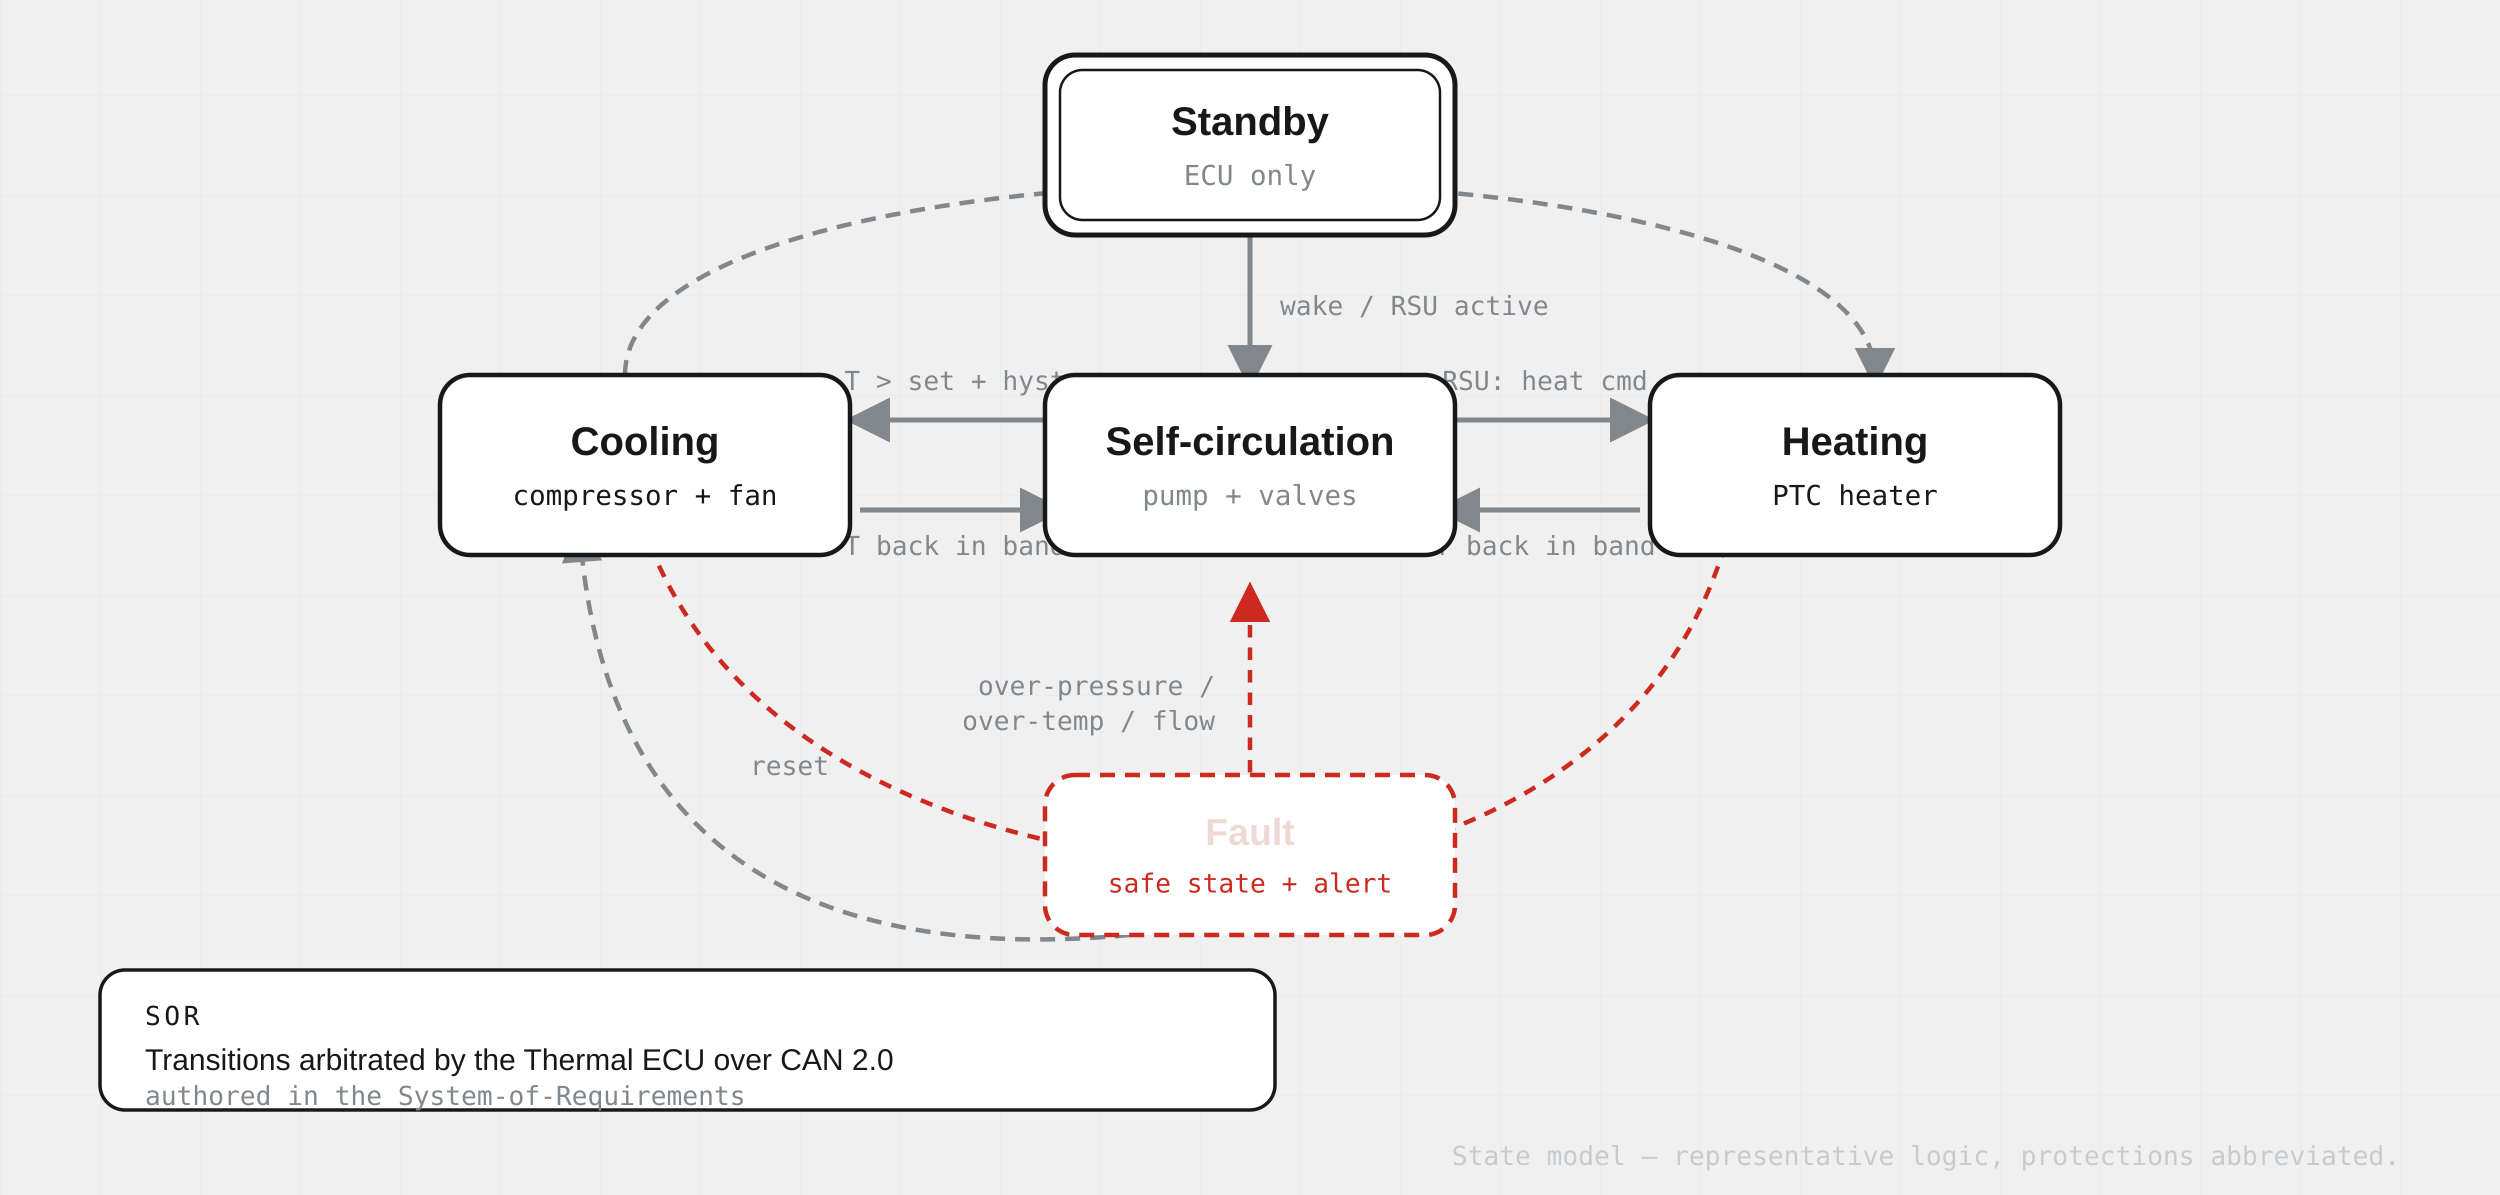
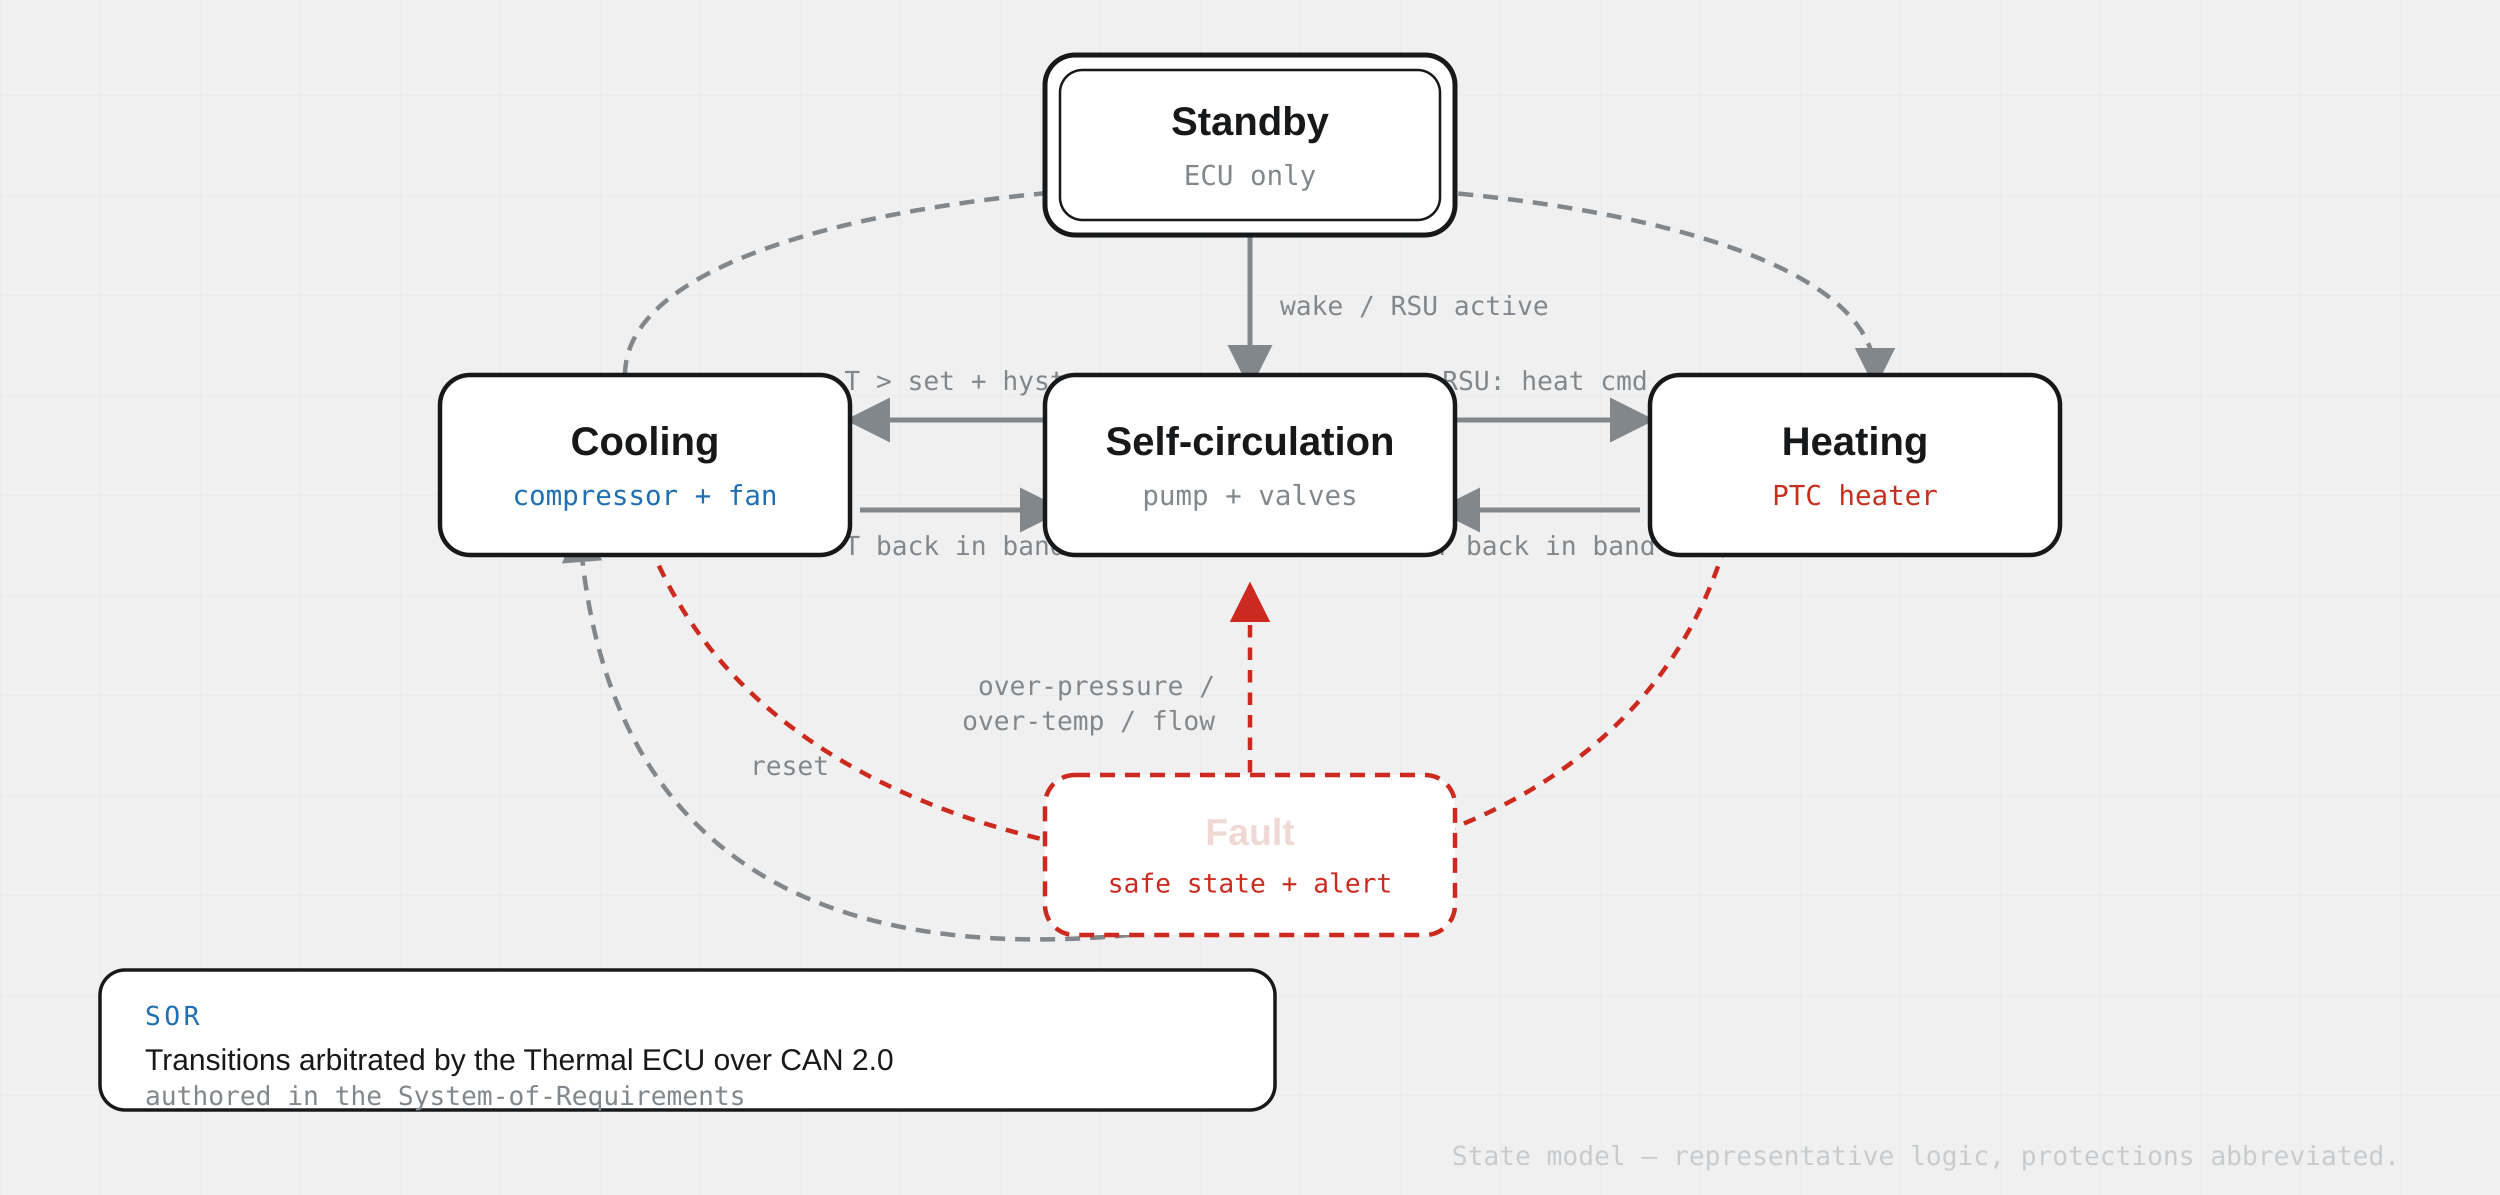
<svg xmlns="http://www.w3.org/2000/svg" width="1000" height="478" viewBox="0 82 1000 478" font-family="Archivo, 'Helvetica Neue', Arial, sans-serif">
  <defs>
-     <marker id="aC" markerWidth="9" markerHeight="9" refX="6" refY="4.5" orient="auto">
+     <marker id="aC" class="mk mk--cold" markerWidth="9" markerHeight="9" refX="6" refY="4.5" orient="auto">
      <path d="M0 0L9 4.5L0 9z" fill="#82878c" />
    </marker>
    <marker id="aF" markerWidth="9" markerHeight="9" refX="6" refY="4.5" orient="auto">
      <path d="M0 0L9 4.5L0 9z" fill="#cc2a1e" />
    </marker>
    <pattern id="grid" width="40" height="40" patternUnits="userSpaceOnUse">
      <path d="M40 0H0V40" fill="none" stroke="#e9ebec" stroke-width="1" />
    </pattern>
  </defs>
  <rect width="1000" height="560" fill="url(#grid)" />
  <g fill="none" stroke="#82878c" stroke-width="2">
    <path d="M 500 176 V 232" marker-end="url(#aC)" />
    <path d="M 420 250 H 344" marker-end="url(#aC)" />
    <path d="M 344 286 H 420" marker-end="url(#aC)" />
    <path d="M 580 250 H 656" marker-end="url(#aC)" />
    <path d="M 656 286 H 580" marker-end="url(#aC)" />
  </g>
  <path d="M 250 232 C 250 130, 750 130, 750 232" fill="none" stroke="#82878c" stroke-width="1.8" stroke-dasharray="6 4" marker-end="url(#aC)" />
  <text x="500" y="128" font-size="11" fill="#82878c" text-anchor="middle" font-family="ui-monospace, monospace">RSU: standby / shutdown</text>
  <g fill="none" stroke="#cc2a1e" stroke-width="1.8" stroke-dasharray="5 4">
    <path d="M 260 300 C 300 400, 420 420, 452 424" marker-end="url(#aF)" />
    <path d="M 690 300 C 660 400, 560 420, 548 424" marker-end="url(#aF)" />
    <path d="M 500 400 V 320" marker-end="url(#aF)" />
  </g>
  <path d="M 452 456 C 300 470, 240 400, 232 296" fill="none" stroke="#82878c" stroke-width="1.8" stroke-dasharray="6 4" marker-end="url(#aC)" />
  <text x="300" y="392" font-size="10.5" fill="#82878c" font-family="ui-monospace, monospace">reset</text>
  <g font-size="10.5" fill="#82878c" font-family="ui-monospace, monospace">
    <text x="512" y="208">wake / RSU active</text>
    <text x="382" y="238" text-anchor="middle">T &gt; set + hyst</text>
    <text x="382" y="304" text-anchor="middle">T back in band</text>
    <text x="618" y="238" text-anchor="middle">RSU: heat cmd</text>
    <text x="618" y="304" text-anchor="middle">T back in band</text>
    <text x="486" y="360" text-anchor="end">over-pressure /</text>
    <text x="486" y="374" text-anchor="end">over-temp / flow</text>
  </g>
  <g>
    <rect x="418" y="104" width="164" height="72" rx="12" fill="#ffffff" stroke="#16181a" stroke-width="2" />
    <rect x="424" y="110" width="152" height="60" rx="9" fill="none" stroke="#16181a" stroke-width="1" />
    <text x="500" y="136" font-size="16" font-weight="700" fill="#16181a" text-anchor="middle">Standby</text>
    <text x="500" y="156" font-size="11" fill="#82878c" text-anchor="middle" font-family="ui-monospace, monospace">ECU only</text>
  </g>
  <g>
    <rect x="418" y="232" width="164" height="72" rx="12" fill="#ffffff" stroke="#16181a" stroke-width="1.8" />
    <text x="500" y="264" font-size="16" font-weight="600" fill="#16181a" text-anchor="middle">Self-circulation</text>
    <text x="500" y="284" font-size="11" fill="#82878c" text-anchor="middle" font-family="ui-monospace, monospace">pump + valves</text>
  </g>
  <g>
    <rect x="176" y="232" width="164" height="72" rx="12" fill="#ffffff" stroke="#16181a" stroke-width="1.8" />
    <text x="258" y="264" font-size="16" font-weight="600" fill="#16181a" text-anchor="middle">Cooling</text>
-     <text x="258" y="284" font-size="11" fill="#16181a" text-anchor="middle" font-family="ui-monospace, monospace">compressor + fan</text>
+     <text x="258" y="284" font-size="11" fill="#1f6fb2" text-anchor="middle" font-family="ui-monospace, monospace">compressor + fan</text>
  </g>
  <g>
    <rect x="660" y="232" width="164" height="72" rx="12" fill="#ffffff" stroke="#16181a" stroke-width="1.8" />
    <text x="742" y="264" font-size="16" font-weight="600" fill="#16181a" text-anchor="middle">Heating</text>
-     <text x="742" y="284" font-size="11" fill="#16181a" text-anchor="middle" font-family="ui-monospace, monospace">PTC heater</text>
+     <text x="742" y="284" font-size="11" fill="#c62f1e" text-anchor="middle" font-family="ui-monospace, monospace">PTC heater</text>
  </g>
  <g>
    <rect x="418" y="392" width="164" height="64" rx="12" fill="#ffffff" stroke="#cc2a1e" stroke-width="1.8" stroke-dasharray="6 4" />
    <text x="500" y="420" font-size="15" font-weight="600" fill="#f0d9d5" text-anchor="middle">Fault</text>
    <text x="500" y="439" font-size="10.5" fill="#cc2a1e" text-anchor="middle" font-family="ui-monospace, monospace">safe state + alert</text>
  </g>
  <rect x="40" y="470" width="470" height="56" rx="10" fill="#ffffff" stroke="#16181a" stroke-width="1.4" />
-   <text x="58" y="492" font-family="ui-monospace, monospace" font-size="10.5" letter-spacing="1.4" fill="#16181a">SOR</text>
+   <text x="58" y="492" font-family="ui-monospace, monospace" font-size="10.5" letter-spacing="1.4" fill="#1f6fb2">SOR</text>
  <text x="58" y="510" font-size="12" fill="#16181a">Transitions arbitrated by the Thermal ECU over CAN 2.0</text>
  <text x="58" y="524" font-size="10.5" fill="#82878c" font-family="ui-monospace, monospace">authored in the System-of-Requirements</text>
  <text x="960" y="548" font-family="ui-monospace, monospace" font-size="10.5" fill="#c7cbce" text-anchor="end">State model — representative logic, protections abbreviated.</text>
</svg>
